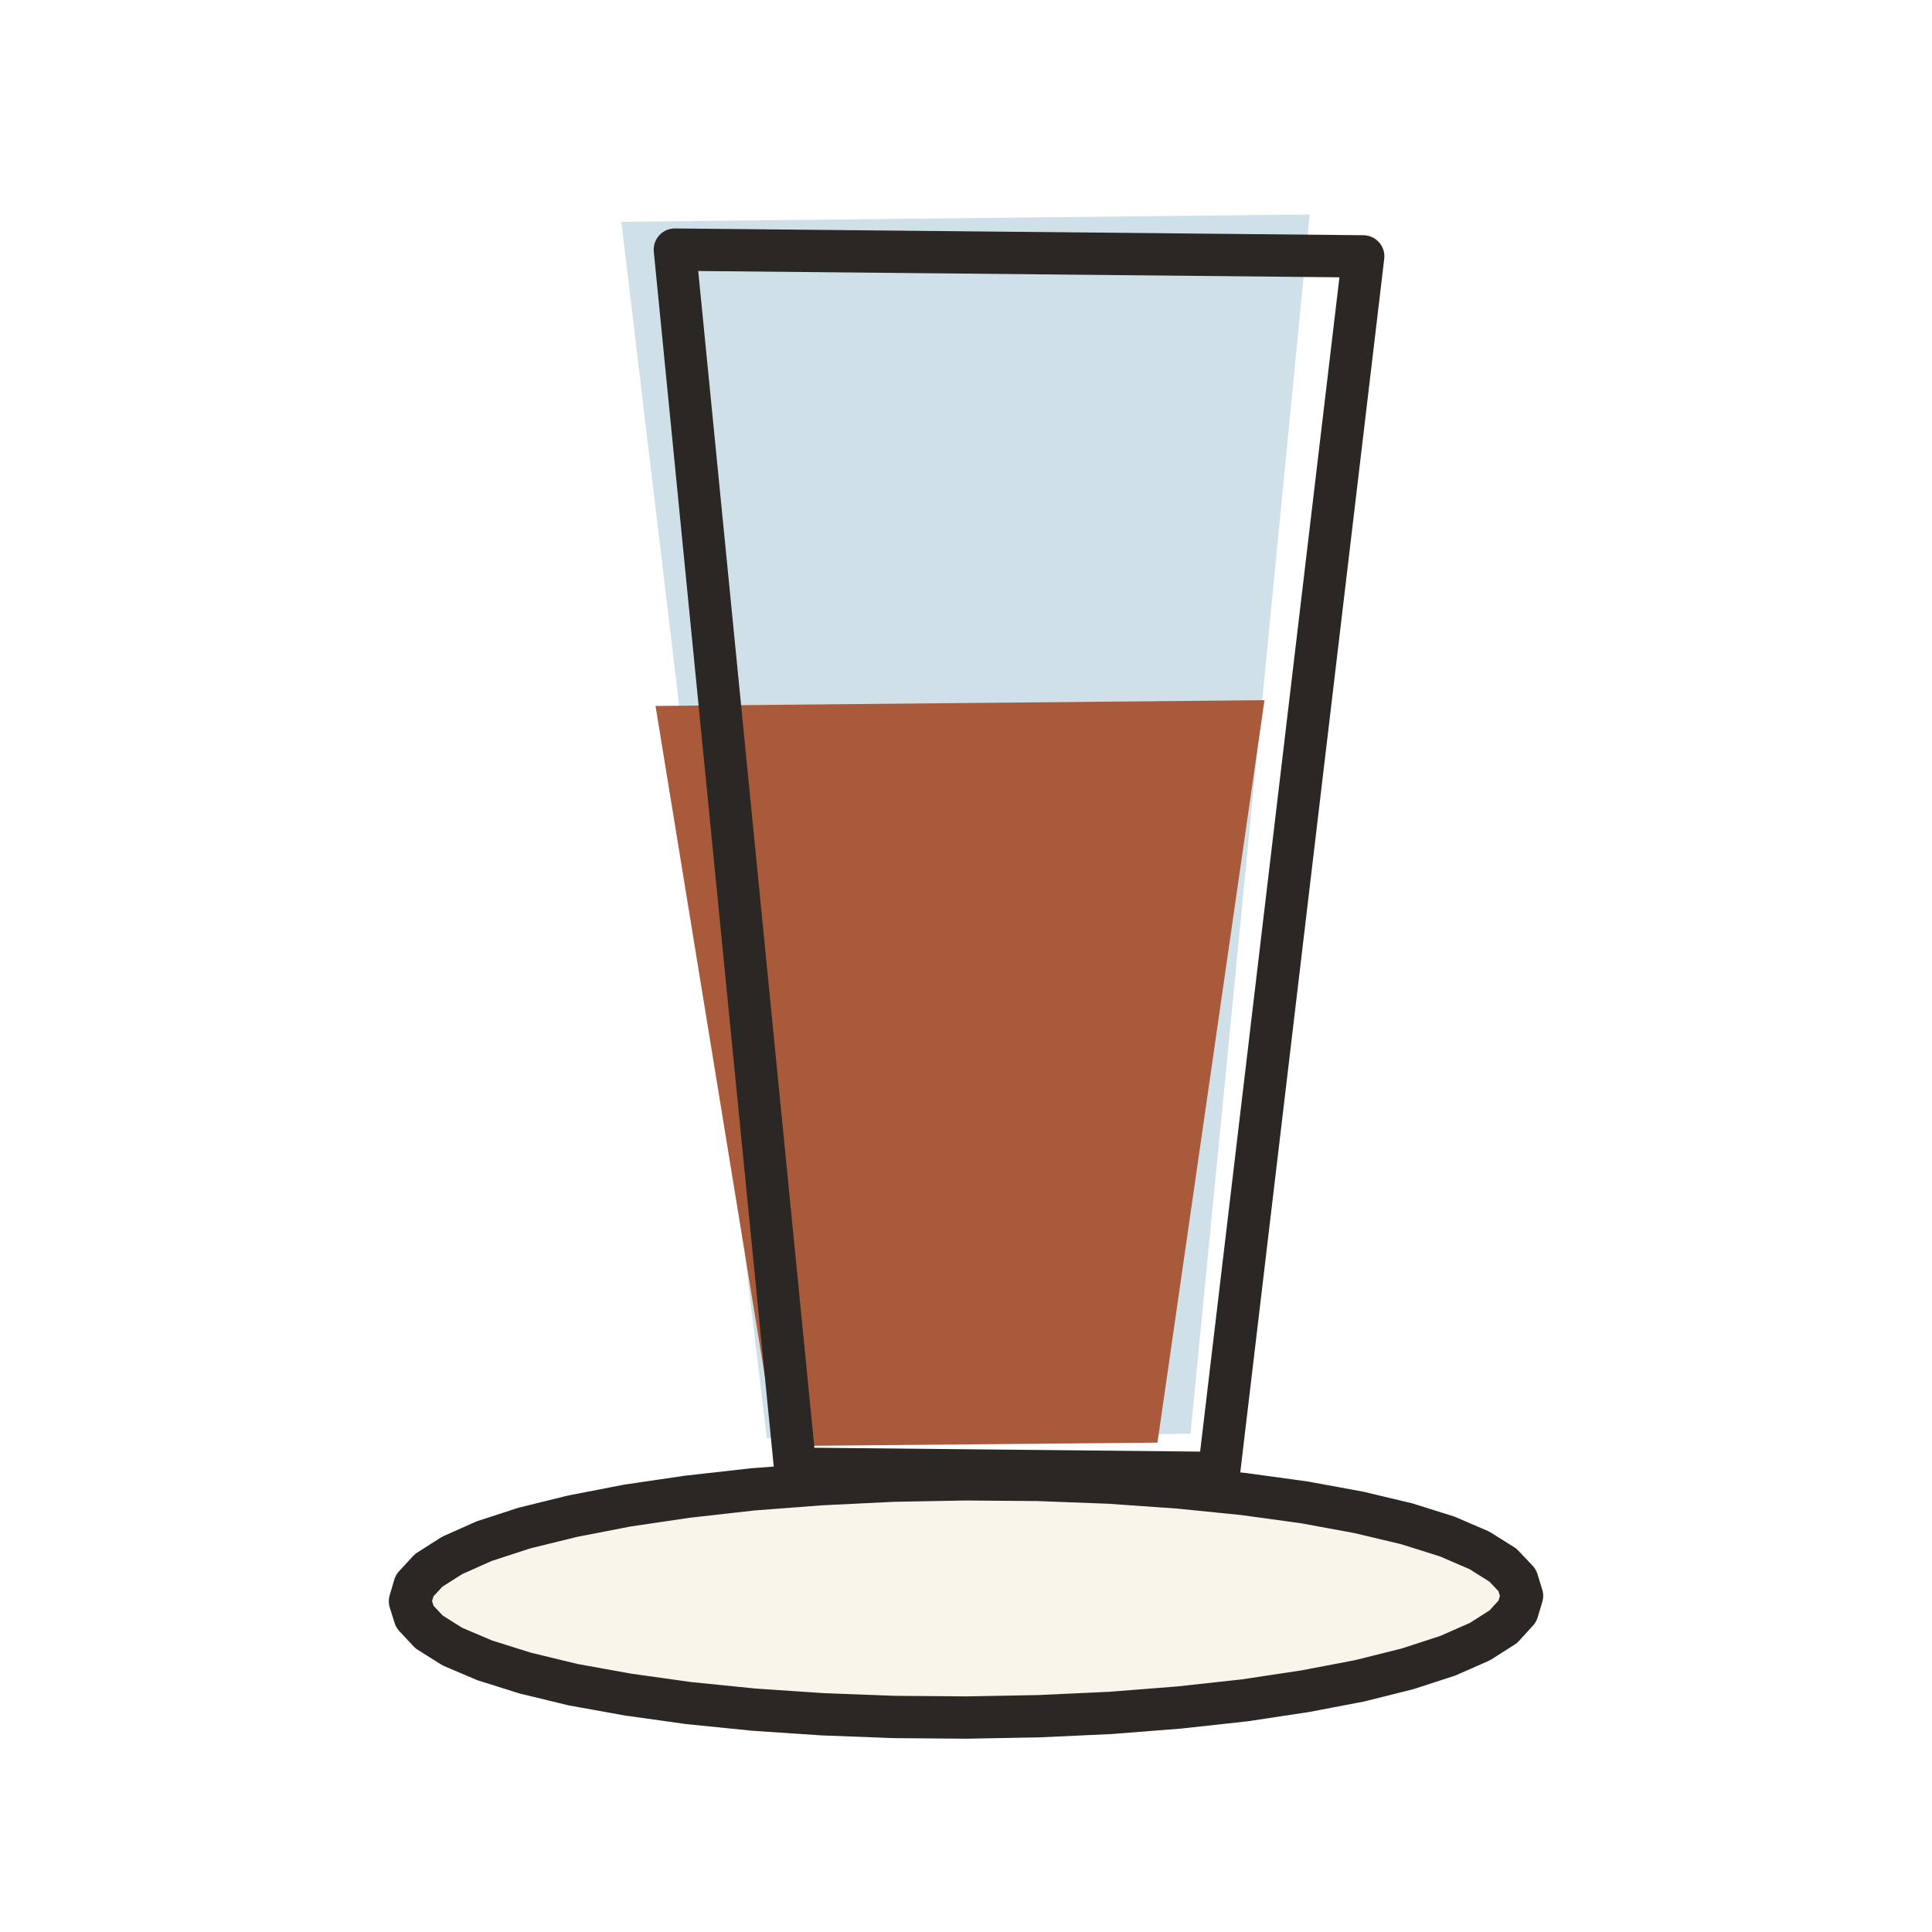
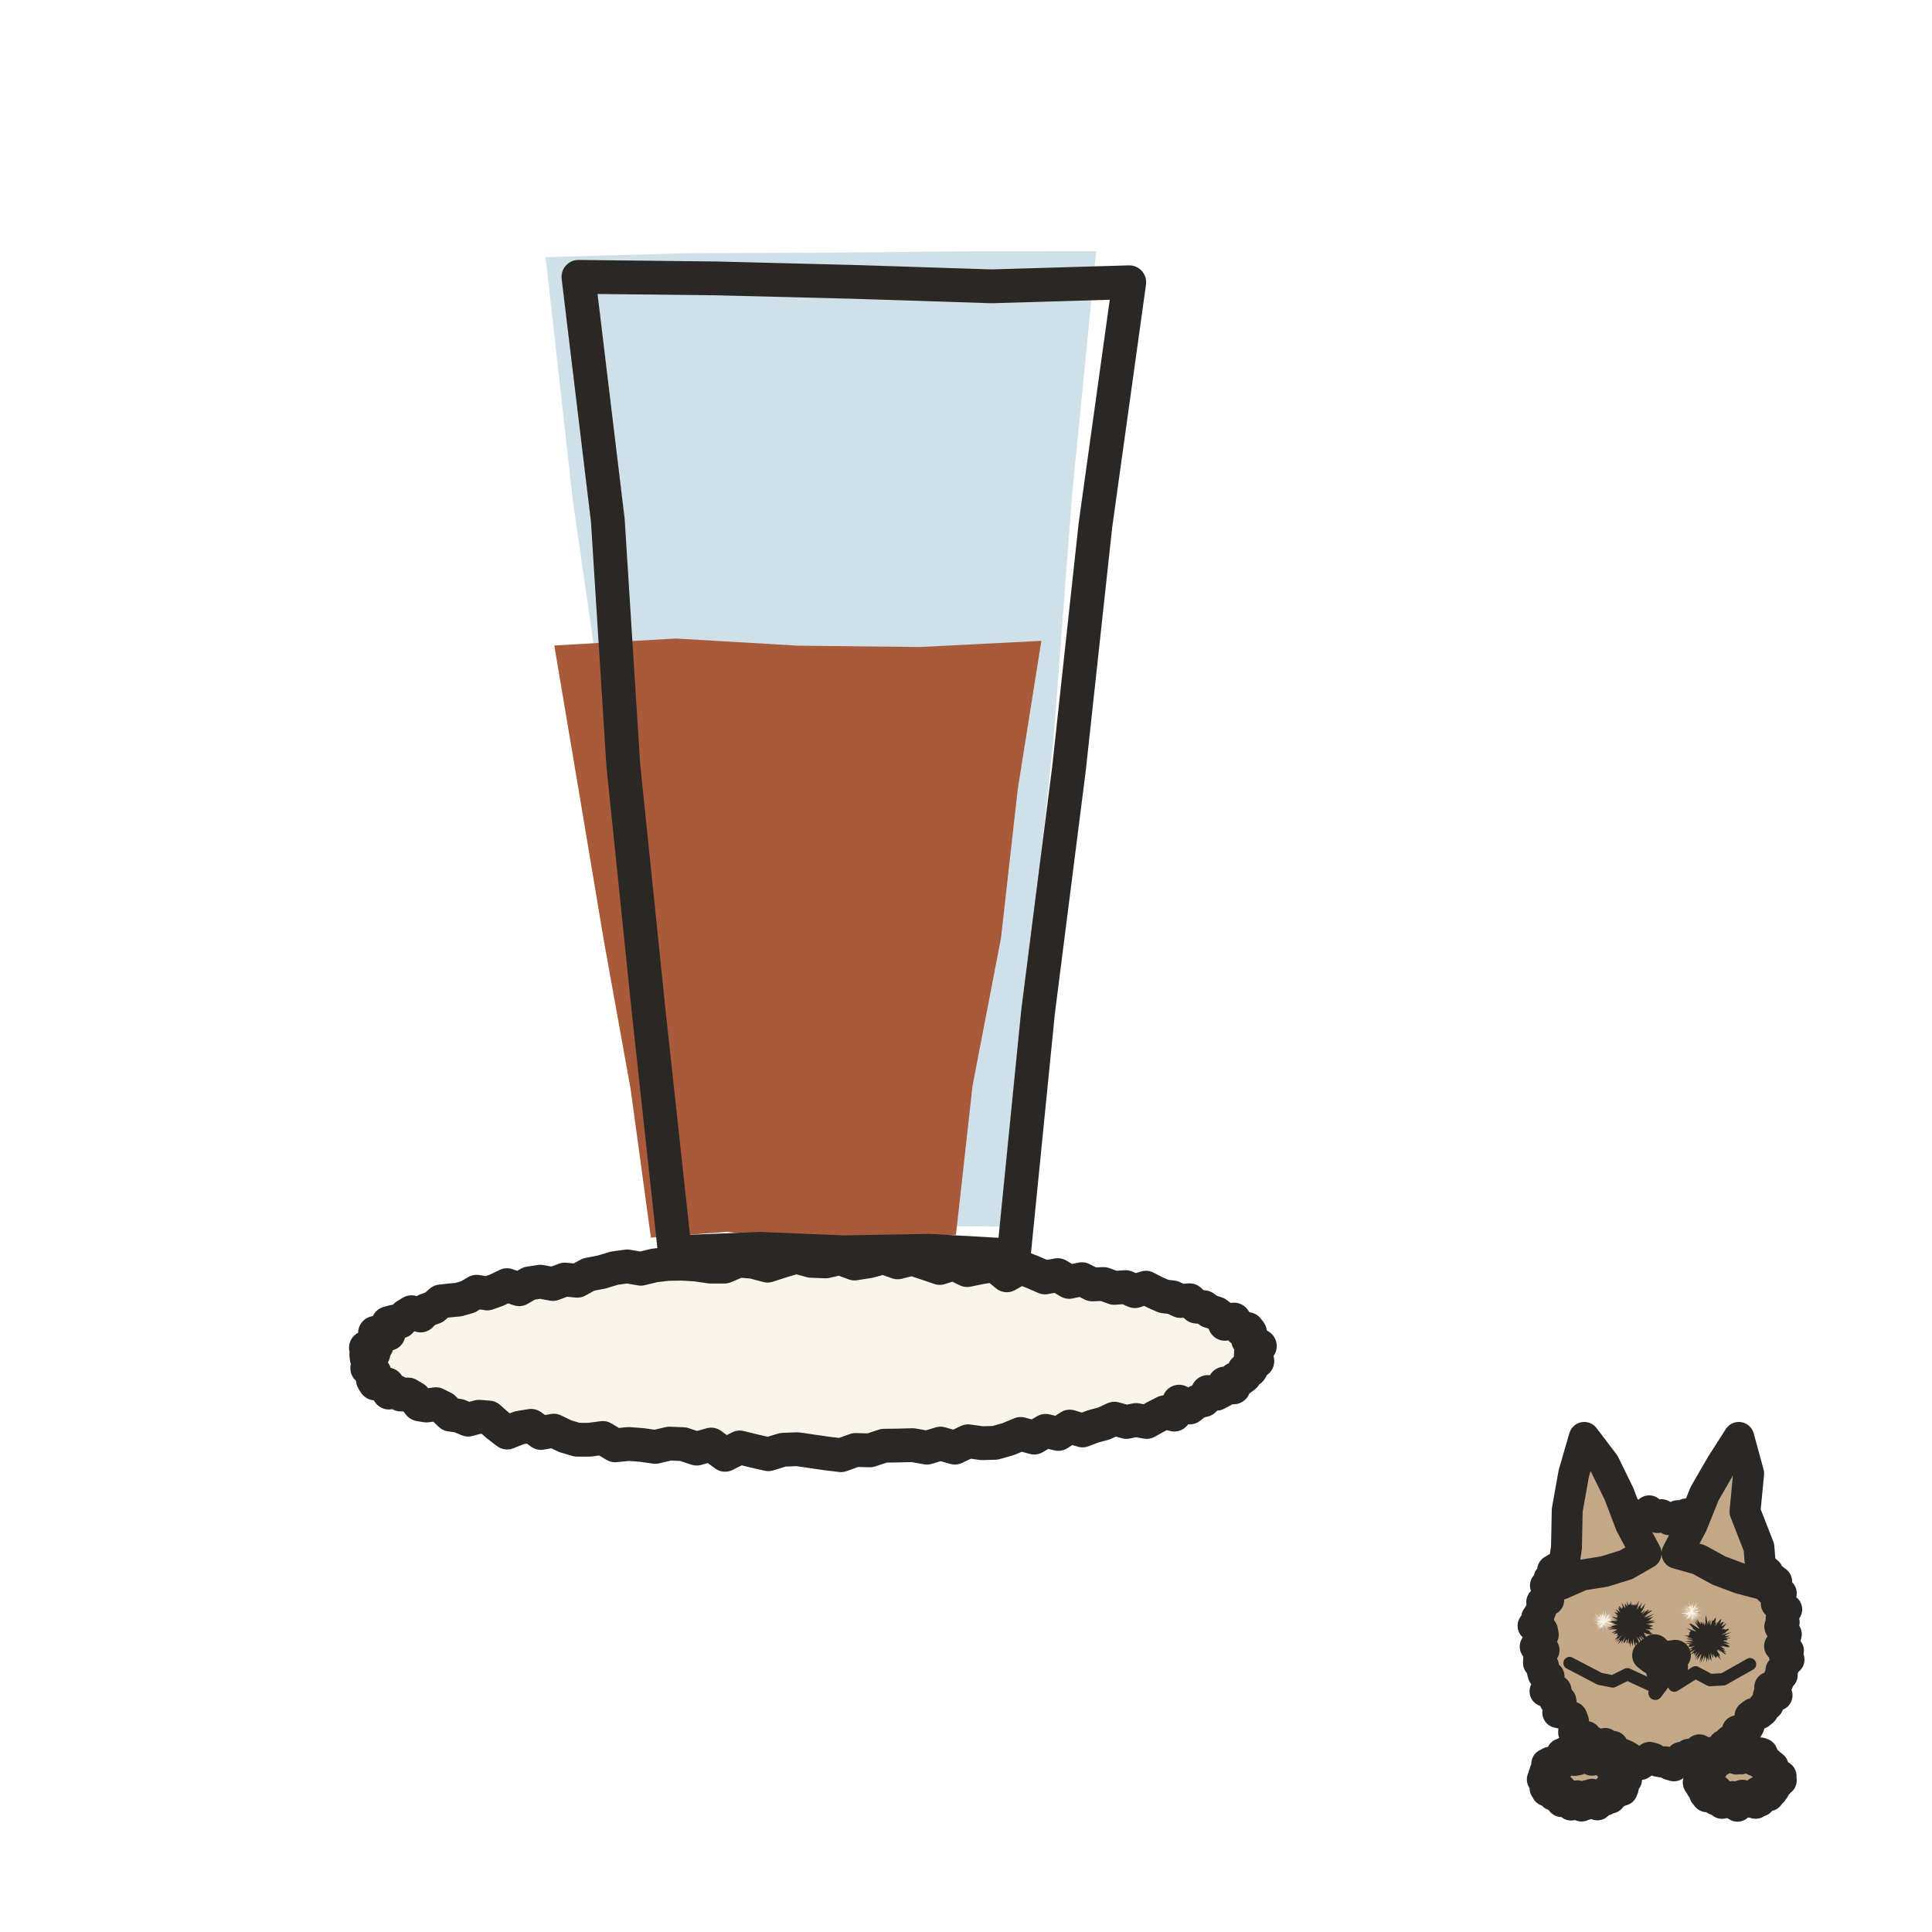
<svg xmlns="http://www.w3.org/2000/svg" viewBox="0 0 100 100" width="100" height="100">
-   <polygon points="32.16,11.48 67.79,11.1 61.62,74.21 39.69,74.44" fill="#cfe0e8" />
-   <polygon points="33.93,36.54 65.45,36.24 59.91,74.67 40.18,74.85" fill="#a85a3a" />
-   <polygon points="34.93,12.92 70.56,13.27 63.09,76.24 41.16,76.02" fill="none" stroke="#2b2724" stroke-width="2.19" stroke-linejoin="round" stroke-linecap="round" />
-   <polygon points="78.78,82.6 78.54,83.4 77.81,84.2 76.6,84.97 74.94,85.7 72.85,86.38 70.37,87 67.54,87.54 64.42,88.01 61.04,88.38 57.48,88.66 53.79,88.83 50.03,88.9 46.27,88.87 42.58,88.73 39.01,88.49 35.64,88.15 32.5,87.71 29.67,87.2 27.19,86.6 25.09,85.94 23.42,85.23 22.21,84.47 21.47,83.68 21.22,82.88 21.46,82.07 22.19,81.28 23.4,80.51 25.06,79.77 27.15,79.09 29.63,78.48 32.46,77.93 35.58,77.47 38.96,77.09 42.52,76.82 46.21,76.64 49.97,76.57 53.73,76.6 57.42,76.74 60.99,76.99 64.36,77.33 67.5,77.76 70.33,78.28 72.81,78.87 74.91,79.53 76.58,80.25 77.79,81.01 78.53,81.79" fill="#faf5ea" stroke="#2b2724" stroke-width="2.19" stroke-linejoin="round" stroke-linecap="round" />
+   <polygon points="28.24,13.31 35.36,13.11 42.49,13.08 49.61,13.01 56.74,13 55.49,25.62 54.53,38.27 53.17,50.88 51.8,63.49 47.42,63.45 43.03,63.55 38.65,63.5 34.26,63.68 32.8,51.08 31.46,38.47 29.65,25.91" fill="#cfe0e8" stroke="none" />
+   <polygon points="28.69,33.41 34.99,33.05 41.3,33.42 47.6,33.49 53.9,33.17 52.68,40.84 51.81,48.56 50.34,56.19 49.48,63.91 45.53,64.13 41.58,64.22 37.63,63.76 33.69,64.06 32.64,56.37 31.26,48.72 29.98,41.07" fill="#a85a3a" stroke="none" />
+   <polygon points="29.94,14.33 37.07,14.41 44.19,14.59 51.32,14.82 58.45,14.61 56.7,27.18 55.33,39.79 53.73,52.37 52.47,64.99 48.09,64.74 43.7,64.82 39.32,64.64 34.93,64.82 33.56,52.21 32.26,39.59 31.46,26.93" fill="none" stroke="#2b2724" stroke-width="1.75" stroke-linejoin="round" stroke-linecap="round" />
+   <polygon points="64.75,70.01 64.47,70.1 64.81,70.38 64.61,70.49 64.56,70.65 64.45,70.85 64.14,70.85 64.15,71.15 63.98,71.29 63.65,71.31 63.58,71.74 63.12,71.54 63.01,71.91 62.69,72.07 62.25,71.98 62.04,72.4 61.68,72.49 61.31,72.78 60.76,72.49 60.51,73.16 60.01,73.04 59.54,73.27 59.08,73.53 58.53,73.43 58.03,73.53 57.41,73.36 56.87,73.61 56.31,73.76 55.77,73.97 55.1,73.77 54.51,74.15 53.85,73.99 53.26,74.34 52.56,74.15 51.91,74.43 51.24,74.61 50.56,74.64 49.84,74.53 49.15,74.86 48.41,74.65 47.71,74.86 46.97,74.73 46.23,74.75 45.49,74.76 44.76,75 44.01,74.98 43.26,75.25 42.51,75.17 41.75,75.05 41,74.94 40.25,74.97 39.5,75.2 38.75,75.03 38.02,74.85 37.26,75.23 36.54,74.7 35.79,74.92 35.09,74.68 34.38,74.65 33.65,74.82 32.94,74.72 32.26,74.67 31.57,74.74 30.93,74.36 30.24,74.45 29.6,74.45 28.99,74.28 28.39,73.98 27.73,74.1 27.22,73.73 26.61,73.83 25.98,74.08 25.47,73.69 25.03,73.3 24.52,73.26 23.96,73.41 23.48,73.21 23.04,73.15 22.69,72.81 22.29,72.61 21.8,72.68 21.44,72.62 21.18,72.3 20.86,72.11 20.47,72.11 20.22,71.97 19.86,72.01 19.78,71.59 19.5,71.51 19.15,71.54 19.03,71.36 19.11,70.98 18.91,70.88 18.74,70.75 18.79,70.56 18.86,70.36 18.71,70.23 18.69,70.05 19.06,69.99 18.67,69.69 18.9,69.59 19.22,69.58 19.16,69.24 19.14,68.93 19.49,68.95 19.84,68.97 19.82,68.42 20.11,68.34 20.45,68.34 20.72,68.05 21.03,67.85 21.5,68.02 21.78,67.75 22.19,67.6 22.55,67.29 23,67.24 23.45,67.21 23.94,67.06 24.4,66.79 24.95,66.88 25.43,66.71 25.97,66.45 26.6,66.66 27.13,66.36 27.7,66.27 28.35,66.39 28.96,66.16 29.61,66.22 30.2,65.9 30.87,65.77 31.53,65.57 32.2,65.48 32.9,65.61 33.6,65.43 34.31,65.35 35.03,65.34 35.75,65.38 36.49,65.49 37.23,65.49 37.96,65.18 38.7,65.24 39.46,65.44 40.2,65.21 40.95,64.98 41.71,65.19 42.46,65.22 43.21,65.05 43.96,65.33 44.71,65.21 45.46,65.01 46.19,65.27 46.94,65.08 47.67,65.33 48.37,65.56 49.1,65.33 49.79,65.67 50.52,65.52 51.21,65.42 51.84,65.94 52.57,65.53 53.22,65.79 53.82,66.06 54.48,65.93 55.07,66.28 55.73,66.14 56.26,66.41 56.85,66.39 57.4,66.59 57.99,66.55 58.47,66.76 59.04,66.58 59.51,66.82 59.98,67.03 60.42,67.09 60.83,67.27 61.3,67.23 61.66,67.56 62.04,67.59 62.34,67.8 62.69,67.91 62.99,68.13 63.13,68.45 63.6,68.23 63.78,68.49 63.96,68.74 64.3,68.72 64.43,68.89 64.33,69.28 64.55,69.37 64.76,69.48 64.94,69.6 64.48,69.92" fill="#faf5ea" stroke="none" />
+   <polygon points="65.02,70.08 64.74,70.17 65.08,70.45 64.88,70.56 64.83,70.72 64.72,70.91 64.4,70.92 64.42,71.22 64.24,71.36 63.92,71.38 63.85,71.81 63.39,71.61 63.28,71.97 62.96,72.14 62.52,72.05 62.31,72.47 61.95,72.56 61.58,72.85 61.03,72.55 60.78,73.22 60.28,73.1 59.81,73.34 59.35,73.6 58.8,73.5 58.3,73.6 57.68,73.43 57.14,73.68 56.58,73.83 56.03,74.04 55.37,73.84 54.78,74.22 54.12,74.06 53.53,74.41 52.83,74.22 52.18,74.49 51.51,74.68 50.83,74.7 50.11,74.6 49.42,74.93 48.68,74.72 47.98,74.93 47.24,74.8 46.5,74.82 45.76,74.83 45.03,75.07 44.28,75.05 43.53,75.32 42.78,75.23 42.02,75.12 41.27,75.01 40.52,75.04 39.77,75.27 39.02,75.1 38.29,74.92 37.53,75.3 36.81,74.77 36.06,74.98 35.36,74.75 34.65,74.72 33.92,74.89 33.21,74.79 32.53,74.74 31.84,74.81 31.2,74.43 30.51,74.52 29.87,74.52 29.26,74.34 28.66,74.05 28,74.17 27.49,73.8 26.88,73.9 26.25,74.15 25.74,73.76 25.3,73.37 24.79,73.33 24.23,73.48 23.75,73.28 23.31,73.22 22.96,72.88 22.56,72.68 22.07,72.75 21.71,72.69 21.45,72.37 21.13,72.18 20.74,72.18 20.49,72.03 20.13,72.08 20.05,71.66 19.77,71.57 19.42,71.61 19.3,71.42 19.38,71.05 19.18,70.94 19.01,70.82 19.06,70.63 19.13,70.43 18.98,70.3 18.96,70.12 19.33,70.06 18.94,69.76 19.17,69.66 19.49,69.65 19.43,69.31 19.41,68.99 19.76,69.02 20.11,69.04 20.09,68.49 20.38,68.41 20.72,68.4 20.99,68.11 21.3,67.92 21.77,68.09 22.05,67.82 22.46,67.67 22.82,67.36 23.27,67.31 23.72,67.27 24.21,67.13 24.67,66.86 25.22,66.95 25.7,66.78 26.24,66.52 26.87,66.73 27.39,66.43 27.97,66.34 28.62,66.46 29.23,66.23 29.88,66.29 30.47,65.97 31.14,65.84 31.8,65.64 32.47,65.55 33.17,65.67 33.87,65.5 34.58,65.42 35.3,65.41 36.02,65.45 36.76,65.56 37.5,65.56 38.23,65.25 38.97,65.31 39.73,65.51 40.47,65.27 41.22,65.05 41.98,65.26 42.73,65.29 43.48,65.12 44.23,65.4 44.98,65.28 45.73,65.08 46.46,65.34 47.21,65.15 47.94,65.39 48.64,65.63 49.37,65.4 50.06,65.74 50.79,65.59 51.48,65.49 52.11,66.01 52.84,65.6 53.49,65.86 54.09,66.12 54.75,66 55.34,66.35 56,66.21 56.53,66.48 57.12,66.46 57.67,66.66 58.26,66.62 58.74,66.83 59.31,66.65 59.77,66.89 60.25,67.1 60.69,67.15 61.1,67.34 61.57,67.3 61.93,67.63 62.31,67.66 62.61,67.87 62.96,67.98 63.26,68.2 63.4,68.52 63.87,68.3 64.05,68.56 64.23,68.8 64.57,68.79 64.7,68.96 64.6,69.35 64.82,69.43 65.03,69.55 65.21,69.67 64.75,69.99" fill="none" stroke="#2b2724" stroke-width="1.75" stroke-linejoin="round" stroke-linecap="round" />
+   <polygon points="92.23,84.56 92.18,84.77 91.94,84.97 92.41,85.21 92.18,85.4 92.43,85.66 92.22,85.84 92.16,86.04 92.02,86.22 92.08,86.46 91.91,86.63 91.87,86.83 91.75,87.01 91.44,87.09 91.81,87.51 91.37,87.53 91.38,87.76 91.36,88 91.11,88.09 91.09,88.33 90.91,88.46 90.58,88.45 90.42,88.58 90.4,88.85 90.36,89.09 90.26,89.29 90.15,89.48 89.75,89.35 89.73,89.64 89.57,89.78 89.36,89.84 89.26,90.07 89.03,90.11 88.95,90.42 88.77,90.52 88.59,90.63 88.28,90.48 88.17,90.78 87.79,90.33 87.69,90.7 87.49,90.75 87.24,90.56 87.1,90.95 86.85,90.72 86.67,90.91 86.48,91.17 86.26,91.11 86.04,90.95 85.83,90.96 85.63,90.93 85.43,90.78 85.22,90.73 85,90.91 84.75,91.09 84.57,90.94 84.35,90.98 84.18,90.75 83.99,90.63 83.8,90.56 83.51,90.76 83.38,90.48 83.31,90.15 82.97,90.38 82.92,90.01 82.63,90.11 82.39,90.1 82.26,89.91 82.03,89.88 81.94,89.64 81.68,89.62 81.46,89.55 81.29,89.43 81.31,89.09 81.27,88.84 81.2,88.63 80.97,88.55 80.76,88.46 80.47,88.4 80.65,88.03 80.62,87.8 80.29,87.76 80.41,87.47 80.37,87.26 79.8,87.31 79.92,87.01 79.88,86.81 80.01,86.54 79.7,86.42 79.65,86.22 79.73,85.99 79.47,85.83 79.47,85.62 79.49,85.4 79.75,85.17 79.3,84.99 79.56,84.77 79.43,84.56 79.71,84.37 79.68,84.16 79.18,83.92 79.49,83.73 79.38,83.49 79.5,83.31 79.59,83.11 79.65,82.91 79.64,82.68 79.99,82.58 79.92,82.34 79.92,82.12 79.82,81.83 80.35,81.86 80.01,81.46 80.29,81.36 80.19,81.05 80.39,80.93 80.84,80.98 80.76,80.67 80.94,80.55 81.01,80.33 81.17,80.2 81.31,80.04 81.65,80.11 81.44,79.56 81.82,79.68 81.94,79.49 82.15,79.43 82.37,79.38 82.46,79.13 82.63,79.02 82.88,79.05 83.13,79.08 83.07,78.49 83.38,78.65 83.64,78.76 83.72,78.35 84.04,78.64 84.18,78.38 84.39,78.4 84.61,78.43 84.77,78.17 85,78.22 85.19,77.97 85.42,78.24 85.63,78.32 85.83,78.16 86.04,78.29 86.24,78.43 86.45,78.34 86.67,78.22 86.85,78.39 87.11,78.13 87.23,78.64 87.49,78.38 87.67,78.5 87.8,78.78 88.1,78.55 88.28,78.65 88.5,78.69 88.73,78.69 88.76,79.1 89.03,79.02 89.12,79.26 89.49,79.1 89.44,79.55 89.73,79.49 89.81,79.71 89.87,79.97 90.24,79.86 90.36,80.04 90.33,80.34 90.59,80.39 90.66,80.61 90.91,80.67 91.01,80.85 91.16,81.01 91.33,81.14 91.38,81.36 91.61,81.48 91.79,81.63 91.43,82.04 91.75,82.12 92.04,82.24 91.93,82.49 91.78,82.77 92.02,82.91 92.31,83.06 92.07,83.32 92.02,83.55 92.18,83.73 91.95,83.95 92.06,84.16 92.29,84.35" fill="#c2a887" stroke="none" />
+   <polygon points="92.4,84.8 92.35,85.01 92.11,85.2 92.57,85.44 92.35,85.64 92.6,85.9 92.39,86.07 92.33,86.27 92.18,86.46 92.25,86.7 92.07,86.86 92.03,87.07 91.91,87.25 91.6,87.33 91.98,87.75 91.53,87.76 91.54,88 91.52,88.24 91.27,88.32 91.25,88.56 91.08,88.7 90.75,88.69 90.58,88.82 90.56,89.08 90.53,89.33 90.42,89.53 90.31,89.72 89.92,89.58 89.9,89.88 89.73,90.01 89.53,90.08 89.43,90.31 89.2,90.34 89.12,90.65 88.94,90.75 88.76,90.87 88.45,90.71 88.33,91.02 87.96,90.57 87.86,90.93 87.66,90.98 87.41,90.8 87.27,91.18 87.01,90.96 86.84,91.15 86.64,91.4 86.43,91.34 86.21,91.19 86,91.2 85.79,91.16 85.59,91.02 85.39,90.96 85.16,91.15 84.91,91.33 84.73,91.18 84.51,91.21 84.34,90.98 84.16,90.87 83.97,90.79 83.68,90.99 83.55,90.71 83.48,90.39 83.13,90.61 83.08,90.24 82.8,90.34 82.55,90.33 82.43,90.15 82.2,90.12 82.1,89.88 81.85,89.85 81.63,89.78 81.45,89.67 81.47,89.33 81.44,89.08 81.36,88.87 81.14,88.78 80.92,88.7 80.63,88.64 80.82,88.26 80.79,88.03 80.46,88 80.58,87.71 80.54,87.49 79.97,87.54 80.09,87.25 80.04,87.04 80.18,86.78 79.87,86.66 79.82,86.46 79.89,86.23 79.63,86.07 79.64,85.85 79.65,85.64 79.92,85.41 79.46,85.23 79.72,85 79.6,84.8 79.88,84.61 79.84,84.4 79.35,84.15 79.65,83.96 79.54,83.73 79.67,83.54 79.76,83.34 79.82,83.14 79.8,82.92 80.16,82.82 80.09,82.57 80.09,82.35 79.99,82.07 80.52,82.1 80.18,81.7 80.46,81.6 80.36,81.28 80.56,81.16 81.01,81.21 80.92,80.9 81.1,80.78 81.18,80.57 81.34,80.43 81.47,80.27 81.82,80.35 81.61,79.79 81.99,79.91 82.1,79.72 82.32,79.67 82.53,79.61 82.62,79.37 82.8,79.26 83.05,79.29 83.29,79.31 83.24,78.72 83.55,78.89 83.81,78.99 83.89,78.58 84.21,78.87 84.34,78.62 84.56,78.64 84.78,78.66 84.94,78.4 85.16,78.45 85.36,78.2 85.59,78.48 85.8,78.55 86,78.4 86.2,78.53 86.4,78.66 86.62,78.57 86.84,78.45 87.01,78.63 87.28,78.36 87.39,78.87 87.66,78.62 87.84,78.74 87.96,79.02 88.26,78.78 88.45,78.89 88.66,78.93 88.9,78.93 88.93,79.33 89.2,79.26 89.29,79.5 89.65,79.33 89.6,79.78 89.9,79.72 89.98,79.94 90.03,80.2 90.41,80.09 90.53,80.27 90.5,80.58 90.76,80.63 90.82,80.85 91.08,80.9 91.18,81.09 91.32,81.24 91.5,81.38 91.54,81.6 91.78,81.72 91.96,81.86 91.59,82.28 91.91,82.35 92.2,82.47 92.1,82.73 91.94,83 92.18,83.14 92.48,83.3 92.23,83.56 92.19,83.78 92.35,83.96 92.12,84.19 92.22,84.39 92.46,84.59" fill="none" stroke="#2b2724" stroke-width="1.6" stroke-linejoin="round" stroke-linecap="round" />
+   <polygon points="80.26,81.45 80.55,79.54 80.58,77.6 80.92,75.71 81.46,73.85 82.5,75.22 83.25,76.75 83.87,78.35 84.66,79.85 83.63,80.44 82.52,80.79 81.34,80.98" fill="#c2a887" stroke="none" />
+   <polygon points="80.8,82 81.08,80.1 81.12,78.16 81.46,76.26 82,74.4 83.04,75.77 83.79,77.3 84.4,78.9 85.2,80.4 84.17,80.99 83.05,81.34 81.87,81.53" fill="none" stroke="#2b2724" stroke-width="1.6" stroke-linejoin="round" stroke-linecap="round" />
+   <polygon points="90.76,82.66 90.61,80.73 89.88,78.9 90.07,76.92 89.56,75.06 88.64,76.49 87.79,77.97 87.16,79.55 86.36,81.06 87.49,81.37 88.53,81.94 89.63,82.35" fill="#c2a887" stroke="none" />
+   <polygon points="91.2,82 91.04,80.08 90.32,78.24 90.51,76.27 90,74.4 89.08,75.84 88.23,77.31 87.59,78.9 86.8,80.4 87.93,80.72 88.97,81.29 90.06,81.7" fill="none" stroke="#2b2724" stroke-width="1.6" stroke-linejoin="round" stroke-linecap="round" />
+   <polygon points="83.63,92.02 83.4,92.04 83.9,92.13 83.84,92.16 83.62,92.18 83.78,92.27 83.44,92.21 83.77,92.36 83.57,92.33 83.51,92.35 83.47,92.38 83.74,92.57 83.49,92.48 83.68,92.69 83.21,92.38 83.54,92.7 83.38,92.62 83.22,92.52 83.42,92.81 83.21,92.66 83.24,92.75 83.04,92.57 83,92.59 83.1,92.83 83.07,92.87 83.08,93 83.07,93.1 83,93.08 82.88,92.98 82.82,92.97 82.77,93.01 82.8,93.21 82.67,93.06 82.62,93.1 82.51,92.93 82.53,93.2 82.45,93.13 82.41,93.26 82.39,93.44 82.29,93.25 82.21,93.18 82.11,92.89 82.06,92.99 81.99,92.93 81.97,93.21 81.89,92.95 81.84,93.34 81.79,93.44 81.71,93.22 81.65,93.19 81.58,93.51 81.53,93.21 81.46,93.21 81.4,93.22 81.37,92.98 81.25,93.41 81.22,93.18 81.12,93.37 81.04,93.45 81.03,93.18 80.98,93.13 80.92,93.12 80.83,93.23 80.84,93 80.75,93.06 80.63,93.22 80.54,93.27 80.62,92.94 80.55,92.98 80.53,92.89 80.56,92.73 80.54,92.66 80.36,92.87 80.31,92.86 80.28,92.8 80.12,92.95 80.19,92.75 80.04,92.85 80.08,92.73 79.99,92.76 80.05,92.62 80.19,92.45 79.78,92.73 80.01,92.48 79.94,92.48 79.69,92.57 80.11,92.29 80.13,92.24 79.86,92.33 79.72,92.34 79.86,92.25 80,92.16 79.81,92.18 79.7,92.15 79.55,92.13 79.93,92.05 79.79,92.02 79.8,91.99 80.03,91.97 79.62,91.89 79.81,91.87 79.81,91.83 80.04,91.85 79.68,91.7 79.86,91.71 79.86,91.67 80.08,91.74 79.85,91.56 79.94,91.57 80.13,91.65 79.78,91.32 79.87,91.33 80.05,91.42 79.94,91.24 80.3,91.55 80.33,91.51 80.19,91.29 80.26,91.3 80.42,91.43 80.43,91.37 80.36,91.18 80.51,91.34 80.39,91.02 80.5,91.1 80.55,91.07 80.64,91.15 80.55,90.8 80.7,91 80.75,90.99 80.73,90.72 80.86,90.94 80.93,90.96 80.98,90.92 81.03,90.86 81.08,90.81 81.22,91.15 81.22,90.87 81.27,90.76 81.37,91.12 81.42,91.01 81.46,90.83 81.52,90.79 81.58,90.67 81.64,90.54 81.71,90.82 81.79,90.56 81.84,90.88 81.89,91.02 81.97,90.83 82.01,90.97 82.11,90.64 82.12,91.13 82.21,90.87 82.32,90.66 82.36,90.76 82.42,90.74 82.45,90.92 82.55,90.8 82.51,91.12 82.69,90.73 82.67,90.99 82.69,91.09 82.84,90.88 82.94,90.79 82.88,91.07 82.84,91.27 83.07,90.96 83.12,90.98 83.07,91.18 83.22,91.06 83.01,91.44 83.17,91.3 83.24,91.29 83.08,91.54 83.19,91.49 83.17,91.58 83.38,91.42 83.21,91.61 83.31,91.59 83.3,91.65 83.49,91.57 83.7,91.5 83.75,91.52 83.54,91.68 83.57,91.71 83.59,91.75 83.75,91.74 83.65,91.81 83.62,91.87 83.61,91.91 83.63,91.95 83.36,92.01" fill="#c2a887" stroke="none" />
+   <polygon points="83.92,92 83.69,92.02 84.19,92.11 84.12,92.14 83.9,92.16 84.06,92.25 83.73,92.19 84.06,92.33 83.85,92.31 83.79,92.33 83.76,92.36 84.02,92.55 83.77,92.46 83.97,92.67 83.49,92.35 83.83,92.67 83.66,92.6 83.5,92.5 83.7,92.78 83.5,92.63 83.52,92.73 83.33,92.54 83.28,92.57 83.39,92.8 83.36,92.85 83.37,92.97 83.36,93.07 83.29,93.06 83.17,92.95 83.1,92.94 83.06,92.98 83.08,93.18 82.96,93.04 82.91,93.07 82.79,92.9 82.82,93.18 82.73,93.11 82.7,93.24 82.68,93.42 82.57,93.23 82.5,93.16 82.4,92.87 82.35,92.97 82.28,92.91 82.25,93.19 82.18,92.93 82.13,93.31 82.07,93.41 82,93.2 81.94,93.17 81.86,93.48 81.81,93.19 81.75,93.19 81.69,93.2 81.65,92.95 81.54,93.39 81.5,93.16 81.4,93.34 81.32,93.43 81.32,93.16 81.27,93.11 81.21,93.1 81.11,93.21 81.12,92.97 81.04,93.04 80.92,93.19 80.83,93.25 80.91,92.91 80.83,92.95 80.82,92.87 80.84,92.71 80.82,92.63 80.64,92.85 80.59,92.83 80.57,92.78 80.4,92.92 80.48,92.73 80.32,92.83 80.37,92.7 80.28,92.73 80.34,92.6 80.48,92.43 80.06,92.7 80.3,92.46 80.23,92.46 79.97,92.55 80.4,92.27 80.42,92.21 80.15,92.31 80,92.31 80.14,92.23 80.29,92.14 80.1,92.16 79.99,92.13 79.83,92.1 80.21,92.03 80.08,92 80.09,91.96 80.31,91.95 79.91,91.86 80.1,91.84 80.1,91.8 80.32,91.83 79.97,91.68 80.15,91.69 80.15,91.64 80.36,91.71 80.13,91.54 80.23,91.54 80.41,91.63 80.06,91.3 80.15,91.31 80.34,91.4 80.23,91.21 80.59,91.53 80.62,91.49 80.48,91.27 80.55,91.28 80.7,91.41 80.72,91.34 80.64,91.15 80.8,91.32 80.68,91 80.78,91.07 80.83,91.05 80.93,91.13 80.84,90.77 80.98,90.98 81.04,90.96 81.02,90.69 81.15,90.91 81.22,90.93 81.27,90.89 81.31,90.83 81.37,90.78 81.5,91.12 81.5,90.84 81.55,90.74 81.66,91.09 81.71,90.99 81.75,90.81 81.81,90.76 81.87,90.65 81.93,90.52 82,90.8 82.07,90.54 82.12,90.85 82.18,90.99 82.25,90.81 82.3,90.95 82.4,90.61 82.4,91.11 82.5,90.84 82.6,90.64 82.64,90.74 82.71,90.72 82.73,90.89 82.83,90.78 82.79,91.1 82.98,90.7 82.96,90.96 82.98,91.06 83.13,90.86 83.23,90.76 83.17,91.05 83.12,91.25 83.35,90.94 83.41,90.95 83.36,91.15 83.51,91.03 83.3,91.41 83.46,91.27 83.52,91.27 83.36,91.51 83.47,91.46 83.46,91.55 83.66,91.4 83.5,91.59 83.59,91.57 83.59,91.63 83.77,91.54 83.99,91.47 84.04,91.49 83.83,91.66 83.85,91.69 83.88,91.73 84.03,91.72 83.94,91.79 83.9,91.84 83.89,91.88 83.92,91.92 83.64,91.99" fill="none" stroke="#2b2724" stroke-width="1.6" stroke-linejoin="round" stroke-linecap="round" />
+   <polygon points="91.4,91.54 91.66,91.6 91.45,91.62 91.69,91.69 91.39,91.69 91.44,91.75 91.5,91.82 91.51,91.86 91.34,91.85 91.33,91.89 91.38,91.97 91.23,91.93 91.26,92 91.27,92.07 91.31,92.15 91,91.96 91.15,92.14 91.22,92.28 91.06,92.19 90.87,92.06 91.01,92.27 90.95,92.27 91.04,92.49 90.88,92.35 90.84,92.39 90.7,92.24 90.74,92.42 90.75,92.56 90.65,92.49 90.58,92.46 90.45,92.3 90.58,92.77 90.44,92.58 90.45,92.81 90.36,92.7 90.35,92.88 90.22,92.65 90.18,92.75 90.13,92.82 90.04,92.7 89.98,92.7 89.9,92.52 89.83,92.53 89.77,92.55 89.73,92.73 89.66,92.46 89.61,92.71 89.55,92.91 89.48,92.74 89.41,93.02 89.36,92.56 89.3,92.56 89.23,92.73 89.15,92.89 89.13,92.53 89.04,92.76 88.99,92.7 88.93,92.65 88.89,92.58 88.78,92.77 88.75,92.65 88.61,92.88 88.63,92.62 88.61,92.5 88.52,92.58 88.48,92.53 88.49,92.36 88.29,92.7 88.31,92.49 88.32,92.37 88.35,92.2 88.16,92.44 88.12,92.39 88.24,92.13 87.9,92.52 87.83,92.54 87.96,92.27 87.93,92.23 87.71,92.39 88.06,91.96 87.82,92.14 87.67,92.2 87.88,91.97 87.72,92.05 87.71,92 87.53,92.04 87.56,91.98 87.84,91.78 87.63,91.85 87.84,91.74 87.4,91.84 87.38,91.8 87.58,91.69 87.73,91.64 87.86,91.59 87.49,91.58 87.56,91.54 87.47,91.49 87.4,91.44 87.68,91.43 87.58,91.38 87.76,91.4 87.69,91.33 87.47,91.22 87.63,91.23 87.78,91.26 87.43,91.02 87.93,91.25 87.71,91.08 87.72,91.03 87.96,91.16 87.97,91.11 87.82,90.94 87.97,91.03 88.03,91.03 87.97,90.89 87.96,90.81 88.16,91 88.15,90.89 87.93,90.5 88.12,90.69 88.07,90.47 88.28,90.75 88.17,90.44 88.31,90.59 88.36,90.56 88.34,90.36 88.53,90.67 88.52,90.5 88.57,90.46 88.56,90.22 88.7,90.48 88.75,90.43 88.81,90.42 88.81,90.12 88.93,90.39 88.99,90.38 89.03,90.21 89.11,90.36 89.14,90.08 89.23,90.35 89.29,90.21 89.37,90.59 89.41,90.22 89.48,90.34 89.54,90.41 89.6,90.58 89.66,90.5 89.73,90.35 89.83,90.1 89.84,90.49 89.91,90.41 89.98,90.38 90.01,90.53 90.07,90.53 90.15,90.44 90.22,90.43 90.3,90.37 90.36,90.35 90.33,90.67 90.44,90.5 90.6,90.27 90.62,90.37 90.7,90.31 90.65,90.59 90.74,90.53 90.77,90.6 90.68,90.88 90.84,90.69 90.74,90.91 90.9,90.79 91,90.73 91.01,90.81 90.93,90.96 90.99,90.96 91.14,90.87 91.15,90.94 91.22,90.93 91.26,90.96 91.1,91.14 91.26,91.08 91.03,91.25 91.15,91.23 91.13,91.29 91.34,91.23 91.25,91.3 91.28,91.33 91.25,91.38 91.39,91.38 91.44,91.41 91.59,91.44 91.67,91.47" fill="#c2a887" stroke="none" />
+   <polygon points="91.92,92 92.18,92.07 91.97,92.08 92.2,92.15 91.9,92.16 91.96,92.22 92.02,92.28 92.03,92.32 91.85,92.31 91.85,92.36 91.9,92.43 91.75,92.4 91.77,92.46 91.79,92.53 91.83,92.61 91.52,92.43 91.66,92.6 91.73,92.75 91.58,92.65 91.39,92.52 91.52,92.73 91.46,92.73 91.55,92.95 91.4,92.82 91.36,92.85 91.22,92.7 91.25,92.88 91.27,93.02 91.17,92.95 91.09,92.92 90.97,92.76 91.1,93.23 90.96,93.04 90.97,93.27 90.87,93.16 90.87,93.34 90.73,93.11 90.7,93.22 90.65,93.29 90.56,93.16 90.5,93.16 90.41,92.99 90.35,93 90.29,93.02 90.25,93.19 90.18,92.92 90.12,93.17 90.07,93.38 90,93.2 89.93,93.49 89.88,93.02 89.82,93.02 89.75,93.19 89.67,93.36 89.65,92.99 89.56,93.22 89.5,93.16 89.45,93.12 89.4,93.04 89.3,93.23 89.27,93.11 89.13,93.34 89.15,93.08 89.13,92.96 89.04,93.04 89,92.99 89.01,92.83 88.8,93.16 88.83,92.95 88.83,92.83 88.87,92.66 88.67,92.9 88.64,92.85 88.76,92.59 88.42,92.98 88.35,93 88.48,92.73 88.45,92.69 88.23,92.85 88.57,92.42 88.34,92.6 88.18,92.66 88.4,92.44 88.23,92.51 88.23,92.46 88.05,92.51 88.08,92.44 88.36,92.24 88.15,92.31 88.36,92.2 87.92,92.3 87.9,92.26 88.1,92.16 88.25,92.1 88.38,92.05 88.01,92.05 88.08,92 87.98,91.95 87.92,91.9 88.2,91.89 88.1,91.84 88.28,91.86 88.21,91.79 87.99,91.68 88.15,91.69 88.3,91.72 87.94,91.48 88.45,91.71 88.23,91.54 88.24,91.5 88.48,91.62 88.48,91.57 88.34,91.4 88.49,91.5 88.55,91.49 88.49,91.35 88.48,91.27 88.68,91.47 88.66,91.36 88.45,90.96 88.64,91.15 88.59,90.94 88.8,91.22 88.69,90.9 88.83,91.05 88.88,91.02 88.86,90.83 89.05,91.13 89.04,90.96 89.09,90.92 89.08,90.69 89.22,90.94 89.27,90.89 89.32,90.88 89.32,90.58 89.44,90.85 89.5,90.84 89.55,90.68 89.63,90.82 89.65,90.55 89.75,90.81 89.81,90.67 89.88,91.05 89.93,90.68 90,90.8 90.06,90.87 90.12,91.04 90.18,90.96 90.25,90.81 90.34,90.56 90.36,90.96 90.43,90.87 90.5,90.84 90.53,90.99 90.59,90.99 90.67,90.9 90.73,90.89 90.81,90.84 90.88,90.81 90.84,91.14 90.96,90.96 91.12,90.73 91.14,90.83 91.22,90.77 91.17,91.05 91.26,91 91.28,91.06 91.19,91.34 91.36,91.15 91.26,91.38 91.41,91.25 91.51,91.2 91.52,91.27 91.45,91.42 91.51,91.42 91.66,91.33 91.66,91.4 91.74,91.4 91.78,91.43 91.62,91.61 91.77,91.54 91.54,91.71 91.67,91.69 91.65,91.75 91.85,91.69 91.77,91.76 91.8,91.79 91.76,91.85 91.9,91.84 91.96,91.88 92.11,91.9 92.19,91.93" fill="none" stroke="#2b2724" stroke-width="1.6" stroke-linejoin="round" stroke-linecap="round" />
+   <polygon points="85.45,84.07 85.29,84.09 85.56,84.14 85.53,84.17 85.44,84.2 85.37,84.22 85.45,84.27 85.59,84.33 85.41,84.33 85.33,84.34 85.17,84.32 85.43,84.44 85.37,84.45 85.59,84.6 85.4,84.54 85.57,84.66 85.31,84.57 85.29,84.59 85.11,84.51 85.09,84.54 85.24,84.68 85.08,84.58 85.31,84.83 85.32,84.88 85.15,84.78 85.31,85.01 85.14,84.86 84.89,84.63 85.05,84.86 85.11,85.01 84.9,84.75 84.83,84.7 84.95,84.94 85.05,85.22 84.85,84.88 84.73,84.72 84.83,84.99 84.81,85.03 84.81,85.14 84.77,85.11 84.7,85.04 84.66,85 84.67,85.21 84.62,85.14 84.58,85.06 84.53,84.8 84.52,85.24 84.48,85.08 84.45,85.07 84.42,84.91 84.37,85.26 84.35,85.04 84.31,85.06 84.29,85.03 84.31,84.76 84.21,85.08 84.19,85.04 84.21,84.86 84.17,84.88 84.07,85.06 84.06,84.99 84.01,85.03 84.14,84.7 83.9,85.1 83.95,84.94 83.94,84.89 83.74,85.12 83.84,84.91 83.84,84.86 83.65,85.03 83.97,84.61 83.6,84.98 83.74,84.78 83.56,84.89 83.78,84.65 83.73,84.65 83.65,84.68 83.74,84.58 83.71,84.56 83.68,84.54 83.58,84.57 83.51,84.57 83.68,84.45 83.41,84.54 83.52,84.45 83.72,84.35 83.66,84.34 83.57,84.33 83.48,84.33 83.22,84.35 83.6,84.24 83.17,84.29 83.45,84.2 83.39,84.17 83.61,84.12 83.73,84.08 83.45,84.07 83.59,84.05 83.52,84.01 83.2,83.95 83.45,83.94 83.36,83.89 83.65,83.91 83.7,83.89 83.48,83.81 83.76,83.87 83.64,83.8 83.44,83.7 83.52,83.69 83.72,83.75 83.68,83.69 83.74,83.69 83.58,83.57 83.78,83.67 83.66,83.54 83.56,83.44 83.65,83.46 83.75,83.5 83.73,83.44 83.62,83.3 83.74,83.36 83.87,83.46 83.81,83.35 83.74,83.22 83.84,83.28 83.78,83.14 83.84,83.16 83.97,83.29 83.95,83.2 83.99,83.22 84,83.18 83.93,82.95 84.06,83.15 84.13,83.25 84.11,83.07 84.11,82.99 84.19,83.1 84.23,83.17 84.21,82.86 84.28,83.07 84.31,83.08 84.34,83.01 84.38,83.07 84.4,82.86 84.45,83.07 84.48,83.1 84.51,83.02 84.54,83.1 84.58,83.08 84.62,83.01 84.63,83.14 84.69,83 84.7,83.1 84.83,82.84 84.78,83.07 84.73,83.33 84.83,83.15 84.89,83.1 85,82.94 84.89,83.24 84.95,83.2 84.94,83.28 85.16,83 85.11,83.14 85.05,83.28 84.94,83.46 84.96,83.49 85.09,83.38 85.15,83.36 84.97,83.57 85.27,83.34 85.36,83.31 85.24,83.46 85.44,83.36 85.51,83.36 85.07,83.69 85.31,83.57 85.11,83.71 85.19,83.7 85.62,83.53 85.37,83.69 85.2,83.78 85.6,83.68 85.5,83.74 85.41,83.81 85.42,83.84 85.26,83.91 85.67,83.86 85.44,83.94 85.69,83.95 85.53,84 85.16,84.05" fill="#2b2724" stroke="none" />
+   <polygon points="89.4,84.86 89.43,84.89 89.26,84.91 89.19,84.94 89.39,84.99 89.36,85.01 89.56,85.09 89.19,85.05 89.37,85.11 89.56,85.22 89.44,85.21 89.54,85.27 89.33,85.24 89.13,85.18 89.19,85.24 89.03,85.2 89.27,85.36 89.27,85.4 89.13,85.34 89.38,85.54 89.2,85.46 89.35,85.64 89.28,85.62 88.93,85.36 89.11,85.56 88.9,85.37 88.93,85.45 88.85,85.41 89.01,85.65 89.04,85.75 88.95,85.67 89.09,85.94 88.9,85.72 88.88,85.75 88.83,85.73 88.85,85.83 88.79,85.78 88.74,85.73 88.65,85.59 88.67,85.76 88.66,85.82 88.6,85.68 88.54,85.54 88.59,85.98 88.53,85.85 88.51,85.94 88.45,85.57 88.44,85.98 88.4,85.86 88.38,85.78 88.33,86.05 88.31,85.76 88.27,85.85 88.27,85.67 88.17,86.05 88.21,85.66 88.14,85.82 88.02,86.09 88.09,85.77 87.97,86.03 88.02,85.78 88.07,85.61 88,85.68 87.83,85.95 87.9,85.72 87.72,85.94 87.98,85.49 87.72,85.81 87.79,85.65 87.7,85.7 87.86,85.48 87.65,85.67 87.7,85.56 87.65,85.56 87.48,85.66 87.74,85.39 87.61,85.46 87.41,85.56 87.33,85.57 87.62,85.34 87.54,85.36 87.38,85.4 87.74,85.18 87.56,85.24 87.48,85.24 87.36,85.25 87.47,85.17 87.39,85.17 87.44,85.11 87.61,85.05 87.14,85.11 87.66,84.97 87.41,84.99 87.2,84.97 87.58,84.91 87.61,84.88 87.4,84.86 87.28,84.82 87.63,84.81 87.32,84.75 87.41,84.73 87.17,84.64 87.45,84.67 87.39,84.62 87.44,84.6 87.47,84.57 87.41,84.52 87.45,84.5 87.48,84.47 87.48,84.44 87.55,84.44 87.29,84.27 87.54,84.36 87.68,84.41 87.8,84.45 87.63,84.3 87.61,84.25 87.44,84.05 87.47,84.04 87.54,84.05 87.7,84.15 87.77,84.19 87.9,84.28 87.96,84.3 87.79,84.06 87.73,83.91 87.91,84.12 87.76,83.83 87.9,83.99 87.83,83.77 88.01,84.06 88.04,84.04 88.02,83.93 88.07,83.97 88.14,84.08 88.15,84 88.14,83.89 88.23,84.17 88.23,83.97 88.29,84.12 88.27,83.86 88.29,83.58 88.33,83.76 88.39,84.12 88.4,83.86 88.43,83.93 88.45,84.09 88.5,83.86 88.53,83.86 88.53,84.06 88.55,84.14 88.63,83.86 88.66,83.89 88.71,83.85 88.78,83.75 88.82,83.73 88.79,83.93 88.78,84.02 88.85,83.96 88.77,84.18 88.9,83.99 89.06,83.81 89.1,83.81 89.07,83.91 89.01,84.06 89.15,83.96 89.19,83.96 89.25,83.94 89.11,84.15 89.12,84.18 89.37,84.01 89.3,84.11 89.2,84.25 89.11,84.34 89.21,84.31 89.26,84.32 89.27,84.36 89.43,84.31 89.49,84.32 89.47,84.36 89.33,84.47 89.31,84.51 89.08,84.63 89.63,84.47 89.37,84.6 89.3,84.64 89.28,84.68 89.54,84.66 89.39,84.73 89.26,84.77 89.6,84.78 89.35,84.83" fill="#2b2724" stroke="none" />
+   <polygon points="83.33,83.94 83.11,83.94 83.14,83.95 83.51,83.98 83.33,83.98 83.16,83.96 83.57,84.05 83.35,84.02 83.32,84.02 83.49,84.09 83.35,84.06 83.54,84.13 83.3,84.06 83.09,83.97 83.11,83.99 83.17,84.03 83.29,84.1 83.04,83.95 83.39,84.19 83.33,84.17 83.26,84.13 83.07,83.98 83.1,84.02 83.26,84.17 83.23,84.17 83.08,84.01 83.08,84.02 83.21,84.19 83.2,84.19 83.18,84.18 83.03,83.97 83.1,84.1 83.17,84.22 83.21,84.32 83.14,84.2 83.07,84.09 83.13,84.23 83.21,84.51 83.07,84.11 83.06,84.12 83.09,84.25 83.04,84.02 83.08,84.27 83,83.97 83.05,84.26 83.03,84.12 83.01,83.99 83.01,84.1 83.01,84.26 83,84.17 82.97,84.53 82.98,84.28 82.97,84.26 83,84.04 82.96,84.17 82.99,83.99 82.93,84.25 82.91,84.27 82.91,84.22 82.89,84.25 82.89,84.23 82.9,84.19 82.78,84.4 82.88,84.17 82.85,84.22 82.77,84.31 82.9,84.11 82.69,84.39 82.81,84.19 82.7,84.31 82.67,84.33 82.91,84.04 82.78,84.17 82.7,84.22 82.97,83.97 82.6,84.28 82.75,84.13 82.99,83.96 82.69,84.15 82.68,84.15 82.73,84.1 82.97,83.97 82.75,84.07 82.58,84.14 82.71,84.06 82.67,84.07 82.65,84.06 82.85,83.98 82.7,84.02 82.49,84.05 82.85,83.97 82.5,84.03 82.69,83.98 82.83,83.96 82.79,83.95 82.73,83.95 82.69,83.94 82.63,83.92 82.4,83.9 82.77,83.91 82.69,83.9 82.45,83.84 82.69,83.88 82.87,83.9 82.7,83.86 82.88,83.91 82.48,83.76 82.45,83.74 82.71,83.82 82.9,83.9 82.79,83.83 82.49,83.67 82.73,83.78 82.62,83.69 82.55,83.63 82.99,83.91 82.75,83.74 82.71,83.69 82.55,83.54 82.58,83.55 82.78,83.71 82.78,83.69 82.75,83.64 82.85,83.74 82.81,83.69 82.93,83.83 82.7,83.48 82.76,83.55 82.85,83.66 82.86,83.66 82.84,83.59 82.8,83.49 82.89,83.64 82.93,83.73 82.98,83.84 82.88,83.53 82.93,83.63 82.89,83.41 82.96,83.68 82.93,83.52 82.97,83.62 82.96,83.43 82.97,83.34 82.99,83.57 83.01,83.62 83.01,83.76 83.03,83.57 83.03,83.74 83.05,83.62 83.11,83.37 83.09,83.51 83.13,83.36 83.09,83.63 83.06,83.76 83.15,83.52 83.16,83.53 83.13,83.64 83.13,83.66 83.06,83.84 83.04,83.9 83.17,83.66 83.34,83.42 83.23,83.61 83.29,83.53 83.2,83.69 83.27,83.62 83.36,83.54 83.42,83.49 83.23,83.71 83.45,83.54 83.22,83.75 83.11,83.87 83.26,83.74 83.13,83.84 83.37,83.7 83.5,83.63 83.29,83.78 83.34,83.77 83.2,83.84 83.46,83.73 83.3,83.82 83.54,83.75 83.25,83.86 83.36,83.83 83.32,83.86 83.49,83.83 83.26,83.89 83.53,83.85 83.33,83.9 83.08,83.92 83.51,83.91 83.17,83.94" fill="#faf5ea" stroke="none" />
+   <polygon points="87.88,83.47 87.66,83.47 87.88,83.49 87.76,83.49 87.88,83.51 87.95,83.54 87.83,83.52 87.69,83.51 87.87,83.55 88.14,83.66 87.82,83.56 87.67,83.52 87.86,83.59 87.64,83.5 88.07,83.72 87.85,83.62 87.84,83.63 87.86,83.65 87.94,83.72 87.65,83.54 87.82,83.66 87.72,83.6 87.81,83.69 87.92,83.8 87.79,83.7 87.62,83.52 87.71,83.64 87.9,83.87 87.76,83.72 87.62,83.54 87.82,83.86 87.6,83.55 87.72,83.75 87.71,83.75 87.67,83.69 87.74,83.85 87.68,83.77 87.64,83.65 87.67,83.8 87.56,83.5 87.64,83.78 87.66,83.9 87.64,83.88 87.61,83.77 87.6,83.79 87.58,83.53 87.59,83.95 87.59,84.02 87.56,83.79 87.54,83.95 87.55,83.57 87.54,83.56 87.52,83.79 87.47,83.98 87.53,83.63 87.53,83.55 87.48,83.78 87.55,83.54 87.5,83.64 87.47,83.72 87.44,83.77 87.41,83.81 87.44,83.71 87.47,83.63 87.4,83.75 87.36,83.79 87.39,83.73 87.27,83.89 87.37,83.72 87.17,83.93 87.45,83.6 87.26,83.8 87.33,83.7 87.43,83.6 87.17,83.81 87.41,83.59 87.31,83.66 87.38,83.61 87.34,83.62 87.42,83.55 87.28,83.63 87.06,83.73 87.24,83.63 87.28,83.6 87.27,83.59 87.32,83.56 87.01,83.66 87.27,83.56 87.25,83.55 87.26,83.54 87.33,83.51 87.14,83.54 87.24,83.51 87,83.52 87.07,83.5 87.04,83.49 87.24,83.47 87.38,83.47 87.33,83.45 87.47,83.45 87.24,83.43 87.01,83.37 87.37,83.43 87.52,83.45 87.25,83.39 87.44,83.44 86.98,83.27 87.21,83.34 87.27,83.35 87.43,83.42 87.43,83.4 87.01,83.19 87.28,83.31 87.46,83.42 87.26,83.27 87.17,83.2 87.31,83.27 87.44,83.37 87.1,83.06 87.14,83.09 87.33,83.24 87.48,83.4 87.49,83.39 87.46,83.34 87.37,83.22 87.25,83.02 87.34,83.14 87.33,83.11 87.4,83.19 87.53,83.42 87.45,83.25 87.39,83.09 87.44,83.17 87.44,83.15 87.45,83.14 87.38,82.89 87.48,83.16 87.49,83.17 87.46,82.94 87.54,83.29 87.52,83.15 87.53,83.12 87.56,83.45 87.54,82.99 87.56,83.15 87.58,82.99 87.59,83.09 87.59,83.17 87.6,83.15 87.67,82.89 87.65,83.01 87.59,83.38 87.64,83.16 87.63,83.24 87.64,83.25 87.65,83.24 87.68,83.17 87.74,83.08 87.83,82.92 87.81,82.99 87.72,83.19 87.83,83.04 87.59,83.42 87.9,82.99 87.76,83.22 87.67,83.34 87.62,83.41 87.8,83.21 87.79,83.24 87.91,83.15 87.91,83.17 87.86,83.22 87.82,83.27 87.64,83.4 87.63,83.42 88.03,83.17 87.84,83.31 87.58,83.45 87.73,83.38 87.59,83.47 87.86,83.35 87.81,83.37 88.15,83.27 87.69,83.44 87.87,83.39 87.74,83.42 88.02,83.38 87.86,83.42 87.88,83.43 88.02,83.43 87.59,83.47 87.67,83.47" fill="#faf5ea" stroke="none" />
+   <polygon points="85.29,85.26 85.65,84.98 86.01,85.35 86.37,85.38 86.73,85.26 86.38,85.32 86.58,85.86 86.23,85.9 86.01,86.06 85.98,85.73 85.75,85.57 85.5,85.43" fill="#d99a8f" stroke="none" />
+   <polygon points="85.28,85.68 85.64,85.39 86,85.76 86.36,85.8 86.72,85.68 86.37,85.73 86.57,86.27 86.22,86.32 86,86.48 85.97,86.15 85.74,85.99 85.5,85.85" fill="none" stroke="#2b2724" stroke-width="1.6" stroke-linejoin="round" stroke-linecap="round" />
+   <polyline points="86.59,85.57 85.88,86.66 85.91,86.84 86.14,87.02 85.68,87.63" fill="none" stroke="#2b2724" stroke-width="0.72" stroke-linejoin="round" stroke-linecap="round" />
+   <polyline points="85.47,87.23 84.23,86.66 83.48,87.03 82.81,86.9 81.24,86.08" fill="none" stroke="#2b2724" stroke-width="0.64" stroke-linejoin="round" stroke-linecap="round" />
+   <polyline points="86.66,87.25 87.76,86.56 88.51,86.96 89.2,86.92 90.58,86.14" fill="none" stroke="#2b2724" stroke-width="0.64" stroke-linejoin="round" stroke-linecap="round" />
</svg>
